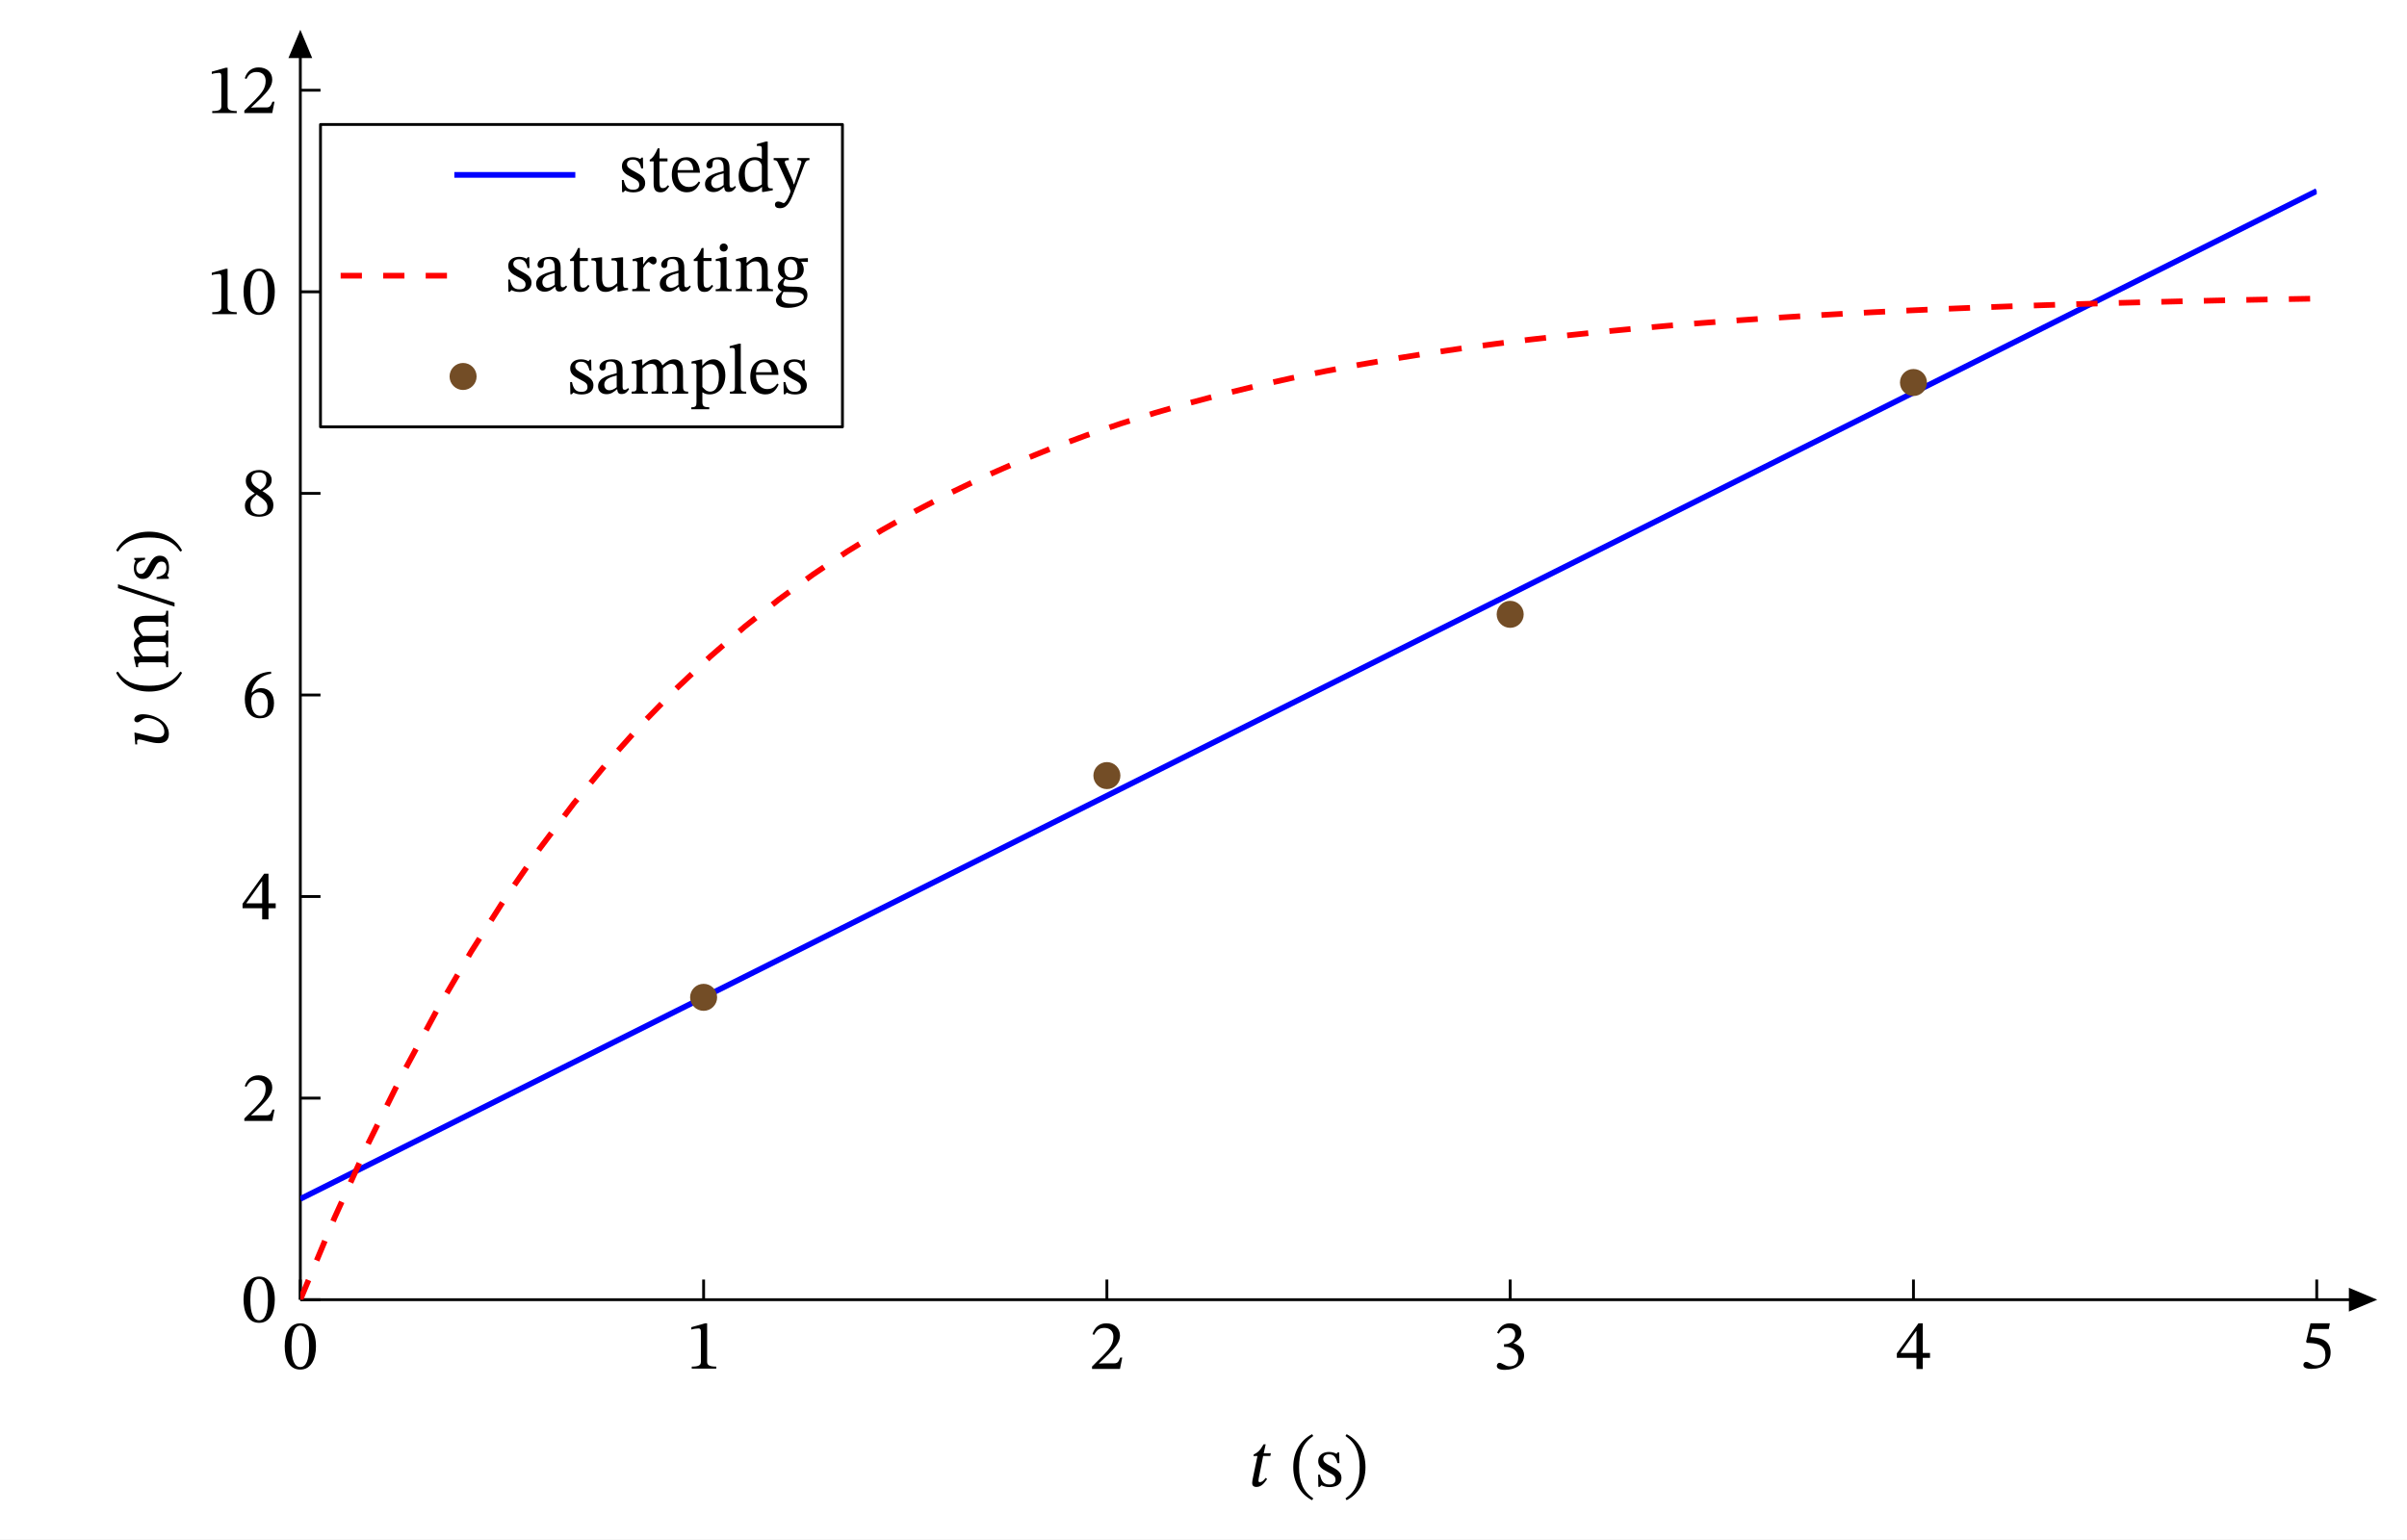
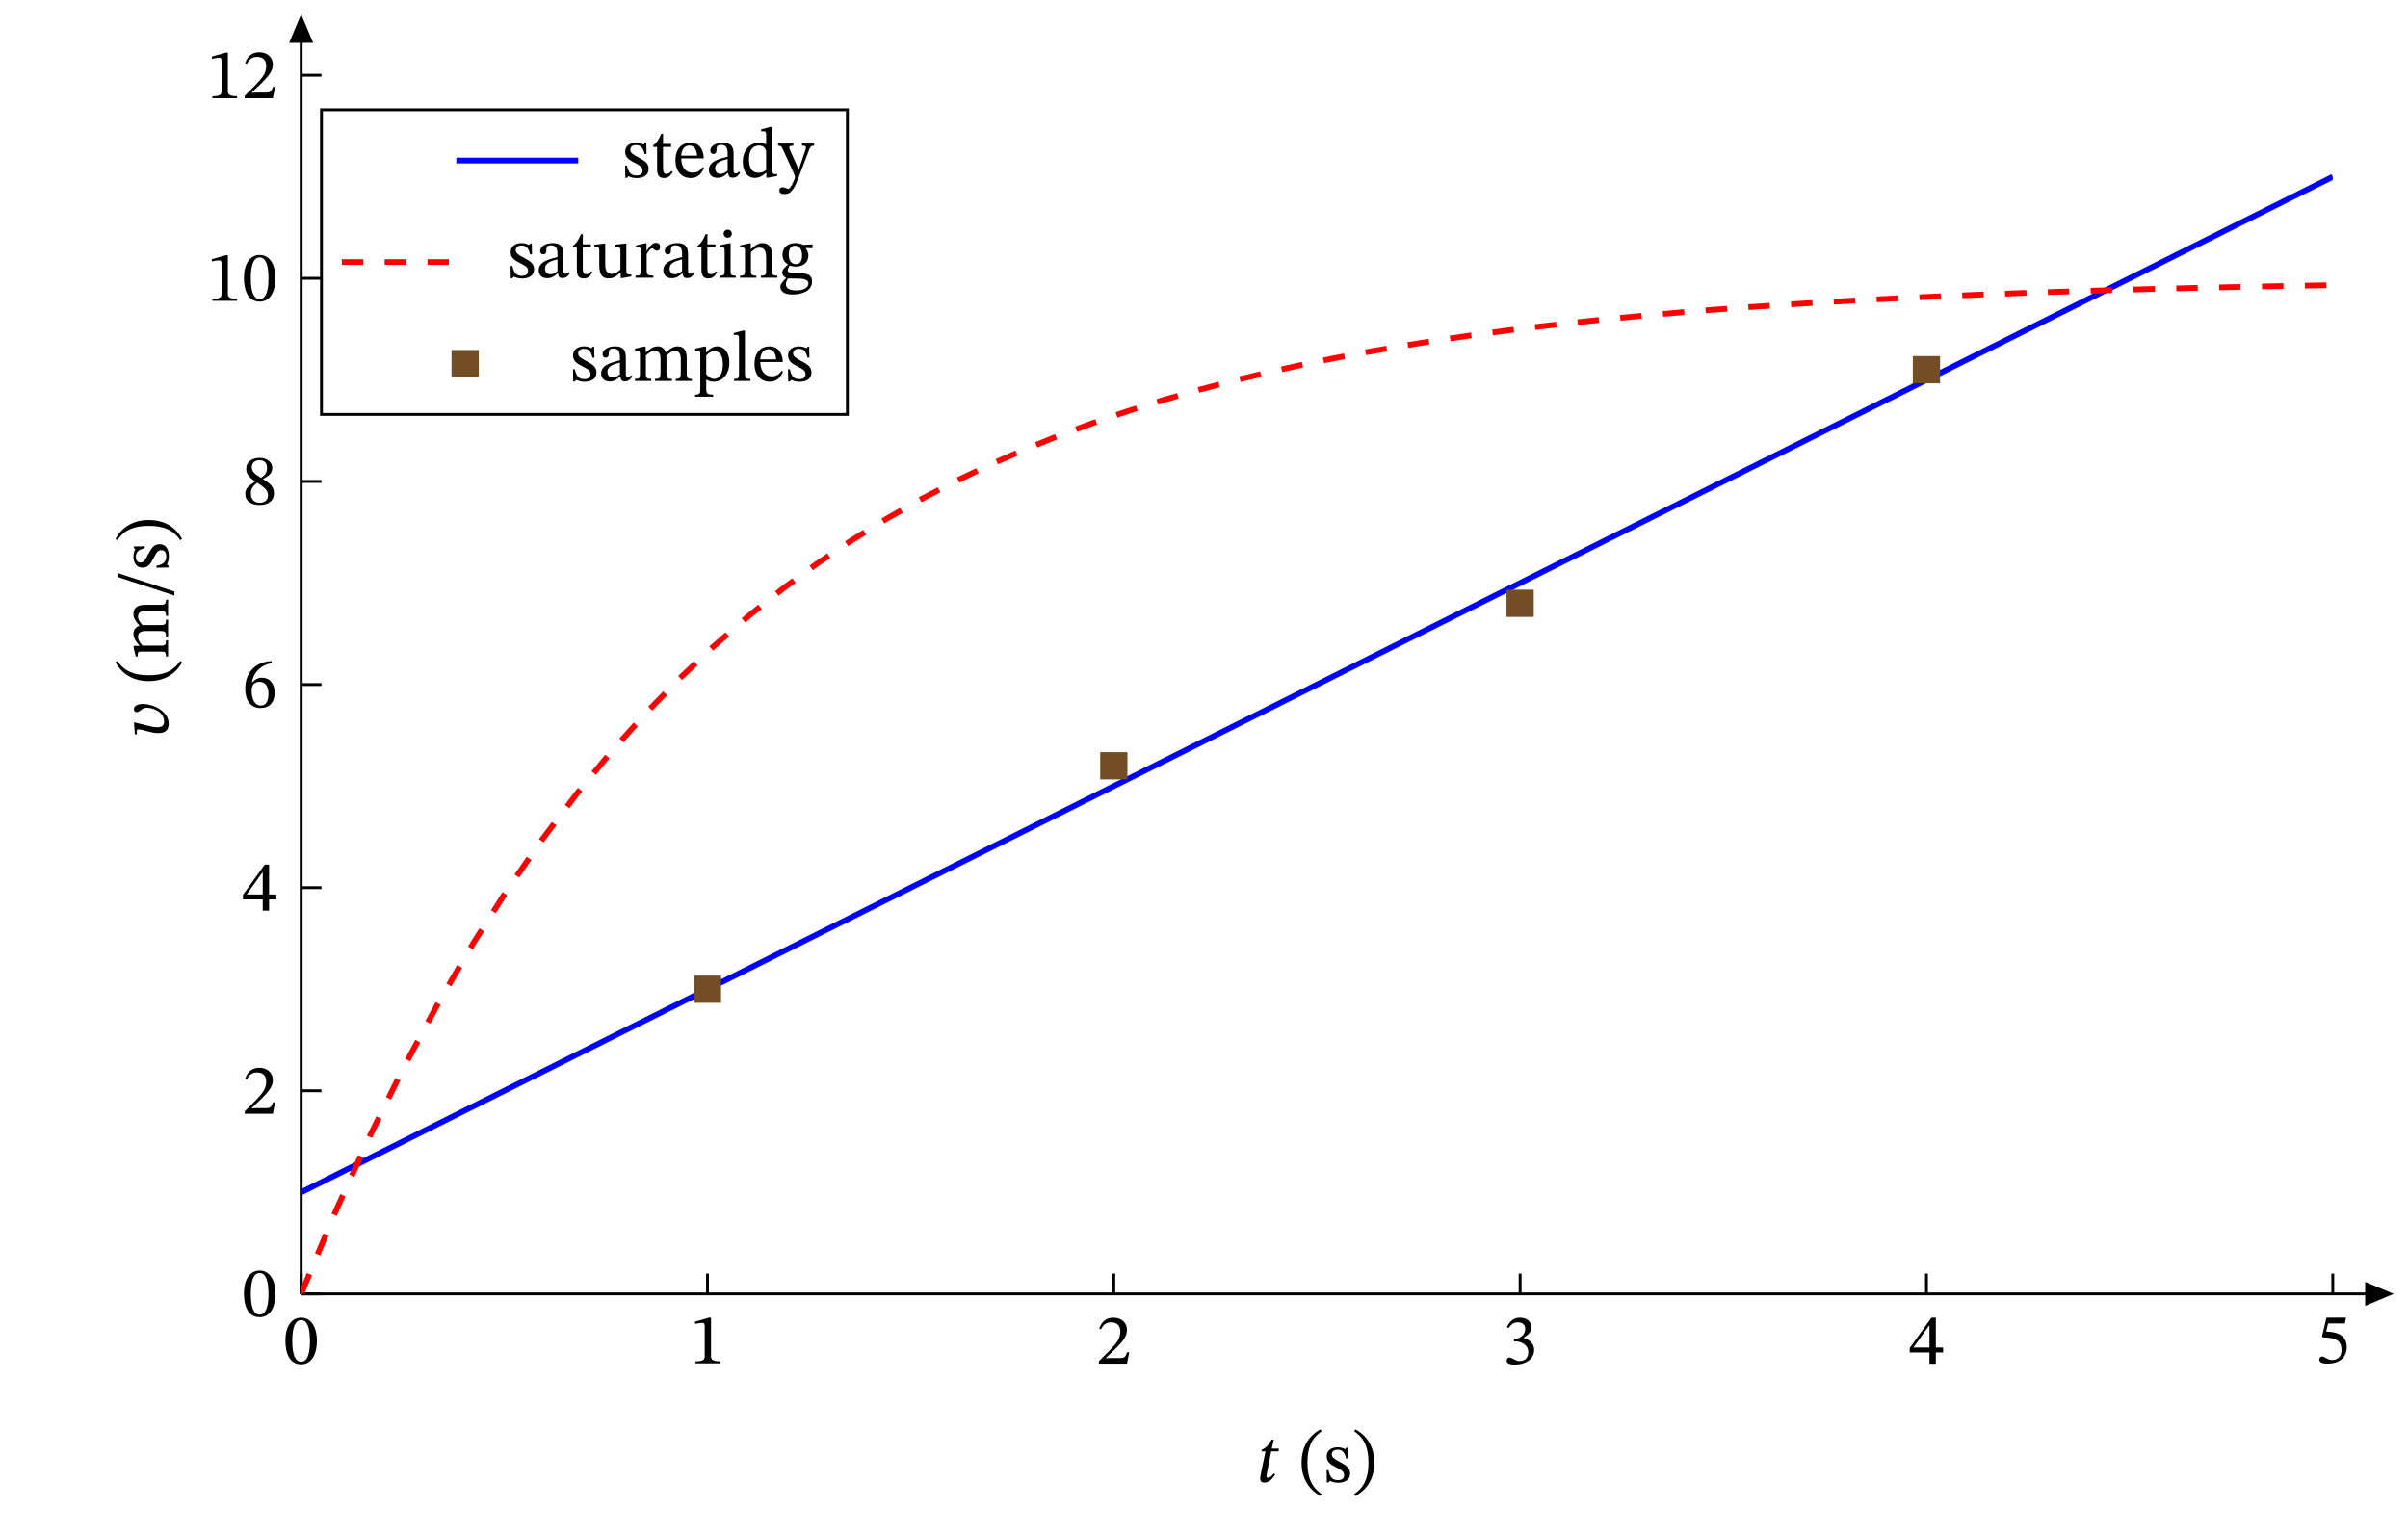
- <svg xmlns="http://www.w3.org/2000/svg" viewBox="-42.378 -183.452 339.641 217.288" width="339.641pt" height="217.288pt" role="img" aria-labelledby="tr-title">
-   <rect x="-42.378" y="-183.452" width="339.641" height="217.288" fill="#ffffff" />
+ <svg xmlns="http://www.w3.org/2000/svg" viewBox="-42.02 -180.575 335.981 214.085" width="335.981pt" height="214.085pt" role="img" aria-labelledby="tr-title">
+   <rect x="-42.02" y="-180.575" width="335.981" height="214.085" fill="#ffffff" />
  <defs>
    <clipPath id="tr-c1">
-       <path d="M0 0 L284.528 0 L284.528 -170.717 L0 -170.717 Z" />
+       <path d="M0 0 L283.465 0 L283.465 -170.079 L0 -170.079 Z" />
    </clipPath>
    <path id="tr-g1137" d="M468 317 C468 523 378 642 249 642 C104 642 27 510 27 320 C27 143 86 -11 247 -11 C404 -11 468 146 468 317 Z M371 311 C371 119 326 25 247 25 C167 25 123 121 123 315 C123 513 167 608 246 608 C328 608 371 514 371 311 Z" />
    <path id="tr-g1138" d="M426 0 L426 28 C334 28 297 46 297 95 L297 639 L268 639 L74 584 L74 551 C105 561 156 567 176 567 C201 567 209 553 209 518 L209 95 C209 45 174 28 80 28 L80 0 Z" />
    <path id="tr-g1139" d="M464 160 L435 160 C412 100 399 79 346 79 L207 79 L137 76 L137 81 L269 206 C375 313 432 382 432 471 C432 576 353 644 240 644 C143 644 75 588 44 491 L68 481 C105 556 149 579 214 579 C291 579 339 531 339 456 C339 351 289 288 190 186 L38 34 L38 0 L432 0 Z" />
    <path id="tr-g1140" d="M86 498 C120 551 157 579 217 579 C279 579 319 545 319 486 C319 405 248 350 180 350 L161 350 L161 312 L181 312 C277 312 362 253 362 164 C362 66 301 37 238 37 C214 37 200 41 157 63 C122 81 114 86 98 86 C72 86 59 63 59 42 C59 16 81 -13 171 -13 C317 -13 444 57 444 194 C444 283 377 336 297 361 L297 364 C360 404 405 441 405 510 C405 586 346 644 244 644 C162 644 100 598 63 511 Z" />
    <path id="tr-g1141" d="M481 158 L481 227 L379 227 L379 645 L318 645 L13 221 L13 158 L290 158 L290 0 L379 0 L379 158 Z M290 227 L68 227 L68 231 L286 536 L290 536 Z" />
    <path id="tr-g1142" d="M417 549 L433 630 L159 630 L97 369 L109 354 C123 354 128 354 154 352 C292 345 370 304 370 179 C370 75 307 37 236 37 C172 37 139 86 99 86 C74 86 59 66 59 43 C59 6 97 -13 174 -13 C333 -13 443 65 443 219 C443 376 320 423 202 432 L155 435 L182 549 Z" />
    <path id="tr-g1143" d="M415 646 C200 637 45 498 45 257 C45 110 110 -12 259 -12 C385 -12 457 67 457 203 C457 334 386 413 277 413 C225 413 188 391 147 351 L140 352 C165 498 277 596 417 617 Z M370 195 C370 68 330 23 263 23 C176 23 135 112 135 236 C135 323 189 355 247 355 C330 355 370 285 370 195 Z" />
    <path id="tr-g1145" d="M448 150 C448 230 412 278 295 349 L295 352 C388 403 424 436 424 509 C424 588 348 647 249 647 C139 647 59 590 59 499 C59 431 81 390 183 319 L183 316 C90 254 46 222 46 142 C46 40 130 -12 246 -12 C365 -12 448 45 448 150 Z M213 300 C334 222 364 185 364 121 C364 53 312 19 250 19 C174 19 124 60 124 150 C124 219 156 254 213 300 Z M350 511 C350 447 330 408 264 368 C175 422 137 458 137 517 C137 578 179 614 247 614 C311 614 350 577 350 511 Z" />
    <path id="tr-g3347" d="M317 467 L216 467 L244 593 L214 593 C164 506 139 482 75 449 L71 428 L128 428 L60 101 C58 91 53 61 53 44 C53 13 72 -9 114 -9 C193 -9 235 65 264 104 L244 119 C209 74 188 59 159 59 C145 59 142 69 142 80 C142 97 149 130 149 130 L208 428 L309 428 Z" />
    <path id="tr-g1064" d="M45 270 C45 47 150 -112 311 -196 L327 -170 C181 -71 127 66 127 270 C127 474 181 611 327 710 L311 736 C150 652 45 493 45 270 Z" />
    <path id="tr-g274" d="M39 164 L42 -8 L63 -8 L84 15 L86 15 C112 4 142 -11 200 -11 C290 -11 368 25 368 119 C368 193 319 230 228 278 C144 321 111 346 111 385 C111 430 146 451 192 451 C253 451 290 422 312 327 L339 327 L336 480 L316 480 L299 459 L298 459 C273 471 243 485 193 485 C107 485 40 441 40 359 C40 285 81 250 172 204 C265 158 284 139 284 92 C284 45 248 26 198 26 C124 26 86 61 65 164 Z" />
    <path id="tr-g1065" d="M312 270 C312 493 207 652 46 736 L30 710 C176 611 230 474 230 270 C230 66 176 -71 30 -170 L46 -196 C207 -112 312 47 312 270 Z" />
    <path id="tr-g3350" d="M200 476 L53 465 L53 437 C53 437 83 440 99 440 C117 440 123 426 123 409 C123 389 116 365 113 354 L93 278 C82 236 71 183 71 135 C71 58 100 -9 200 -9 C380 -9 479 206 479 358 C479 429 448 479 403 479 C382 479 365 464 365 437 C365 393 426 369 426 299 C426 206 368 55 231 55 C170 55 153 99 153 151 C153 196 166 249 175 284 L222 476 Z" />
    <path id="tr-g268" d="M185 357 C214 384 258 421 310 421 C356 421 390 399 390 314 L390 116 C390 46 384 29 313 29 L313 0 L550 0 L550 29 C478 29 473 47 473 116 L473 359 C506 387 547 421 588 421 C635 421 674 399 674 308 L674 116 C674 55 671 29 603 29 L603 0 L829 0 L829 29 C760 29 757 53 757 116 L757 320 C757 441 706 485 628 485 C575 485 524 456 469 402 L465 402 C445 450 411 485 354 485 C286 485 240 448 186 401 L182 401 L182 482 L158 482 L33 453 L33 424 C33 424 45 426 60 426 C88 426 102 417 102 381 L102 101 C102 41 95 29 32 29 L32 0 L260 0 L260 29 C198 29 185 41 185 97 Z" />
    <path id="tr-g1060" d="M351 709 L296 709 L35 -89 L91 -89 Z" />
    <path id="tr-g275" d="M293 90 C268 62 255 49 223 49 C184 49 175 73 175 144 L175 426 L288 426 L288 468 L175 468 L176 610 L150 610 C114 525 84 478 37 449 L37 426 L92 426 L92 116 C92 26 121 -10 188 -10 C252 -10 273 20 312 74 Z" />
    <path id="tr-g259" d="M415 143 C383 101 352 65 271 65 C191 65 115 128 115 266 L431 266 C426 406 354 485 245 485 C128 485 34 405 34 238 C34 77 127 -10 247 -10 C350 -10 398 53 434 129 Z M114 303 C122 396 162 445 230 445 C301 445 334 377 337 303 Z" />
    <path id="tr-g255" d="M308 62 C314 18 324 -5 368 -5 C419 -5 443 16 476 64 L461 80 C447 65 433 55 414 55 C393 55 384 63 384 104 L384 331 C384 435 343 485 234 485 C125 485 58 431 58 375 C58 342 80 327 100 327 C128 327 144 342 144 373 C144 433 154 454 211 454 C271 454 301 421 301 334 L301 290 C215 263 38 237 38 105 C38 41 80 -7 157 -7 C221 -7 257 21 304 62 Z M301 92 C267 64 231 48 198 48 C155 48 126 79 126 129 C126 207 210 234 301 257 Z" />
    <path id="tr-g258" d="M514 18 L514 45 L493 45 C456 45 443 55 443 107 L443 706 L416 706 L290 671 L290 643 C290 643 307 645 316 645 C355 645 360 636 360 592 L360 461 C329 478 296 485 263 485 C137 485 33 384 33 219 C33 91 91 -8 204 -8 C270 -8 321 30 359 64 L363 64 L363 -5 L386 -5 Z M360 101 C325 77 298 64 251 64 C166 64 120 120 120 258 C120 384 177 445 261 445 C323 445 352 406 360 365 Z" />
    <path id="tr-g280" d="M493 473 L323 473 L323 444 C356 444 379 439 379 419 C379 412 376 401 374 394 L277 104 L270 104 L257 153 L159 373 C153 387 145 404 145 417 C145 434 157 443 202 443 L202 473 L-12 473 L-12 444 C24 444 38 431 48 408 L195 87 C207 60 225 18 225 5 C225 -24 165 -162 129 -162 C115 -162 86 -140 52 -140 C26 -140 6 -153 6 -183 C6 -221 36 -235 77 -235 C162 -235 210 -175 268 -22 L424 388 C438 427 453 444 493 444 Z" />
    <path id="tr-g276" d="M540 45 L530 45 C482 45 470 52 470 111 L470 478 L446 478 L306 463 L306 435 C370 435 387 430 387 377 L387 114 C347 79 315 54 264 54 C212 54 174 84 174 186 L174 478 L152 478 L23 463 L23 435 C77 434 91 430 91 376 L91 173 C91 37 139 -10 222 -10 C286 -10 333 20 386 72 L391 72 L391 -5 L413 -5 L540 18 Z" />
    <path id="tr-g273" d="M183 482 L159 482 L35 452 L35 424 C35 424 46 426 66 426 C102 426 102 408 102 372 L102 97 C102 41 95 29 29 29 L29 0 L279 0 L279 29 C204 29 185 39 185 102 L185 330 C209 370 241 412 264 412 C276 412 296 378 329 378 C351 378 373 394 373 432 C373 466 354 488 315 488 C267 488 237 453 186 379 L183 379 Z" />
    <path id="tr-g263" d="M257 28 C190 28 185 43 185 101 L185 482 L159 482 L33 454 L33 425 C33 425 44 427 58 427 C87 427 102 423 102 380 L102 101 C102 44 99 28 32 28 L32 0 L257 0 Z M145 673 C110 673 88 647 88 617 C88 586 111 560 145 560 C180 560 202 586 202 617 C202 647 180 673 145 673 Z" />
    <path id="tr-g269" d="M481 307 C481 422 438 485 347 485 C284 485 240 449 186 401 L182 401 L183 482 L160 482 L33 453 L33 424 C33 424 43 426 60 426 C87 426 102 418 102 382 L102 101 C102 45 99 28 32 28 L32 0 L261 0 L261 28 C189 28 185 45 185 101 L185 358 C215 385 252 421 306 421 C351 421 398 402 398 282 L398 101 C398 45 395 28 324 28 L324 0 L555 0 L555 28 C488 28 481 45 481 101 Z" />
    <path id="tr-g261" d="M128 184 C81 148 46 106 46 70 C46 42 68 15 102 -2 L102 -6 C48 -58 21 -92 21 -125 C21 -180 60 -235 191 -235 C317 -235 465 -189 465 -55 C465 60 369 64 243 64 C151 64 125 74 125 104 C125 121 141 157 151 171 C177 162 205 156 237 156 C342 156 414 215 414 308 C414 358 392 391 378 411 L378 416 L472 413 L472 467 L343 460 C343 460 298 485 232 485 C126 485 51 422 51 322 C51 257 80 214 128 186 Z M127 -10 C141 -10 160 -11 240 -12 C243 -12 246 -12 249 -12 C316 -13 414 -14 414 -83 C414 -126 367 -178 249 -178 C147 -178 99 -149 99 -91 C99 -70 106 -47 127 -10 Z M225 449 C289 449 325 395 325 314 C325 219 288 191 238 191 C173 191 139 240 139 326 C139 410 173 449 225 449 Z" />
    <path id="tr-g271" d="M176 482 L151 482 L25 454 L25 425 C25 425 44 427 57 427 C90 427 95 414 95 376 L95 -119 C95 -175 85 -192 22 -192 L22 -220 L275 -220 L275 -191 C197 -191 178 -178 178 -113 L178 18 L182 18 C211 -2 245 -10 283 -10 C403 -10 502 91 502 261 C502 392 433 485 334 485 C275 485 227 454 179 398 L176 398 Z M178 356 C197 381 240 417 293 417 C367 417 411 359 411 233 C411 94 358 29 288 29 C232 29 197 74 178 95 Z" />
    <path id="tr-g267" d="M260 29 C188 29 183 43 183 101 L183 706 L158 706 L26 671 L26 644 C26 644 41 646 58 646 C83 646 100 644 100 603 L100 101 C100 45 96 29 30 29 L30 0 L260 0 Z" />
  </defs>
-   <path d="M0 0 L289.663 0" fill="none" stroke="#000000" stroke-width="0.4" stroke-linejoin="round" />
-   <polygon points="293.063,0 289.063,-1.68 289.063,1.68" fill="#000000" />
-   <path d="M0 0 L0 -175.852" fill="none" stroke="#000000" stroke-width="0.4" stroke-linejoin="round" />
-   <polygon points="0,-179.252 -1.68,-175.252 1.68,-175.252" fill="#000000" />
-   <path d="M0 0 L0 -2.845" fill="none" stroke="#000000" stroke-width="0.4" stroke-linejoin="round" />
-   <g>
-     <g fill="#000000">
-       <use href="#tr-g1137" transform="translate(-2.475 9.753) scale(0.01 -0.01)" />
-     </g>
+   <path d="M0 0 L288.581 0" fill="none" stroke="#000000" stroke-width="0.399" stroke-miterlimit="10" />
+   <path d="M291.969 0 L287.983 -1.674 L287.983 1.674 Z" fill="#000000" />
+   <path d="M0 0 L0 -175.195" fill="none" stroke="#000000" stroke-width="0.399" stroke-miterlimit="10" />
+   <path d="M0 -178.583 L-1.674 -174.598 L1.674 -174.598 Z" fill="#000000" />
+   <path d="M0 0 L0 -2.835" fill="none" stroke="#000000" stroke-width="0.399" stroke-miterlimit="10" />
+   <g transform="translate(-2.466 9.717)" fill="#000000">
+     <use href="#tr-g1137" transform="translate(0 0) scale(0.00996 -0.00996)" />
  </g>
-   <path d="M56.906 0 L56.906 -2.845" fill="none" stroke="#000000" stroke-width="0.4" stroke-linejoin="round" />
-   <g>
-     <g fill="#000000">
-       <use href="#tr-g1138" transform="translate(54.431 9.723) scale(0.01 -0.01)" />
-     </g>
+   <path d="M56.693 0 L56.693 -2.835" fill="none" stroke="#000000" stroke-width="0.399" stroke-miterlimit="10" />
+   <g transform="translate(54.227 9.687)" fill="#000000">
+     <use href="#tr-g1138" transform="translate(0 0) scale(0.00996 -0.00996)" />
  </g>
-   <path d="M113.811 0 L113.811 -2.845" fill="none" stroke="#000000" stroke-width="0.4" stroke-linejoin="round" />
-   <g>
-     <g fill="#000000">
-       <use href="#tr-g1139" transform="translate(111.336 9.773) scale(0.01 -0.01)" />
-     </g>
+   <path d="M113.386 0 L113.386 -2.835" fill="none" stroke="#000000" stroke-width="0.399" stroke-miterlimit="10" />
+   <g transform="translate(110.92 9.737)" fill="#000000">
+     <use href="#tr-g1139" transform="translate(0 0) scale(0.00996 -0.00996)" />
  </g>
-   <path d="M170.717 0 L170.717 -2.845" fill="none" stroke="#000000" stroke-width="0.4" stroke-linejoin="round" />
-   <g>
-     <g fill="#000000">
-       <use href="#tr-g1140" transform="translate(168.242 9.773) scale(0.01 -0.01)" />
-     </g>
+   <path d="M170.079 0 L170.079 -2.835" fill="none" stroke="#000000" stroke-width="0.399" stroke-miterlimit="10" />
+   <g transform="translate(167.613 9.737)" fill="#000000">
+     <use href="#tr-g1140" transform="translate(0 0) scale(0.00996 -0.00996)" />
  </g>
-   <path d="M227.622 0 L227.622 -2.845" fill="none" stroke="#000000" stroke-width="0.4" stroke-linejoin="round" />
-   <g>
-     <g fill="#000000">
-       <use href="#tr-g1141" transform="translate(225.147 9.783) scale(0.01 -0.01)" />
-     </g>
+   <path d="M226.772 0 L226.772 -2.835" fill="none" stroke="#000000" stroke-width="0.399" stroke-miterlimit="10" />
+   <g transform="translate(224.306 9.747)" fill="#000000">
+     <use href="#tr-g1141" transform="translate(0 0) scale(0.00996 -0.00996)" />
  </g>
-   <path d="M284.528 0 L284.528 -2.845" fill="none" stroke="#000000" stroke-width="0.4" stroke-linejoin="round" />
-   <g>
-     <g fill="#000000">
-       <use href="#tr-g1142" transform="translate(282.053 9.633) scale(0.01 -0.01)" />
-     </g>
+   <path d="M283.465 0 L283.465 -2.835" fill="none" stroke="#000000" stroke-width="0.399" stroke-miterlimit="10" />
+   <g transform="translate(280.999 9.597)" fill="#000000">
+     <use href="#tr-g1142" transform="translate(0 0) scale(0.00996 -0.00996)" />
  </g>
-   <path d="M0 0 L2.845 0" fill="none" stroke="#000000" stroke-width="0.4" stroke-linejoin="round" />
-   <g>
-     <g fill="#000000">
-       <use href="#tr-g1137" transform="translate(-8.283 3.155) scale(0.01 -0.01)" />
-     </g>
+   <path d="M0 0 L2.835 0" fill="none" stroke="#000000" stroke-width="0.399" stroke-miterlimit="10" />
+   <g transform="translate(-8.252 3.143)" fill="#000000">
+     <use href="#tr-g1137" transform="translate(0 0) scale(0.00996 -0.00996)" />
  </g>
-   <path d="M0 -28.453 L2.845 -28.453" fill="none" stroke="#000000" stroke-width="0.4" stroke-linejoin="round" />
-   <g>
-     <g fill="#000000">
-       <use href="#tr-g1139" transform="translate(-8.283 -25.233) scale(0.01 -0.01)" />
-     </g>
+   <path d="M0 -28.346 L2.835 -28.346" fill="none" stroke="#000000" stroke-width="0.399" stroke-miterlimit="10" />
+   <g transform="translate(-8.252 -25.138)" fill="#000000">
+     <use href="#tr-g1139" transform="translate(0 0) scale(0.00996 -0.00996)" />
  </g>
-   <path d="M0 -56.906 L2.845 -56.906" fill="none" stroke="#000000" stroke-width="0.4" stroke-linejoin="round" />
-   <g>
-     <g fill="#000000">
-       <use href="#tr-g1141" transform="translate(-8.283 -53.681) scale(0.01 -0.01)" />
-     </g>
+   <path d="M0 -56.693 L2.835 -56.693" fill="none" stroke="#000000" stroke-width="0.399" stroke-miterlimit="10" />
+   <g transform="translate(-8.252 -53.48)" fill="#000000">
+     <use href="#tr-g1141" transform="translate(0 0) scale(0.00996 -0.00996)" />
  </g>
-   <path d="M0 -85.358 L2.845 -85.358" fill="none" stroke="#000000" stroke-width="0.4" stroke-linejoin="round" />
-   <g>
-     <g fill="#000000">
-       <use href="#tr-g1143" transform="translate(-8.283 -82.188) scale(0.01 -0.01)" />
-     </g>
+   <path d="M0 -85.039 L2.835 -85.039" fill="none" stroke="#000000" stroke-width="0.399" stroke-miterlimit="10" />
+   <g transform="translate(-8.252 -81.881)" fill="#000000">
+     <use href="#tr-g1143" transform="translate(0 0) scale(0.00996 -0.00996)" />
  </g>
-   <path d="M0 -113.811 L2.845 -113.811" fill="none" stroke="#000000" stroke-width="0.4" stroke-linejoin="round" />
-   <g>
-     <g fill="#000000">
-       <use href="#tr-g1145" transform="translate(-8.283 -110.636) scale(0.01 -0.01)" />
-     </g>
+   <path d="M0 -113.386 L2.835 -113.386" fill="none" stroke="#000000" stroke-width="0.399" stroke-miterlimit="10" />
+   <g transform="translate(-8.252 -110.223)" fill="#000000">
+     <use href="#tr-g1145" transform="translate(0 0) scale(0.00996 -0.00996)" />
  </g>
-   <path d="M0 -142.264 L2.845 -142.264" fill="none" stroke="#000000" stroke-width="0.4" stroke-linejoin="round" />
-   <g>
-     <g fill="#000000">
-       <use href="#tr-g1138" transform="translate(-13.233 -139.109) scale(0.01 -0.01)" />
-       <use href="#tr-g1137" transform="translate(-8.283 -139.109) scale(0.01 -0.01)" />
-     </g>
+   <path d="M0 -141.732 L2.835 -141.732" fill="none" stroke="#000000" stroke-width="0.399" stroke-miterlimit="10" />
+   <g transform="translate(-13.184 -138.589)" fill="#000000">
+     <use href="#tr-g1138" transform="translate(0 0) scale(0.00996 -0.00996)" />
+     <use href="#tr-g1137" transform="translate(4.932 0) scale(0.00996 -0.00996)" />
  </g>
-   <path d="M0 -170.717 L2.845 -170.717" fill="none" stroke="#000000" stroke-width="0.4" stroke-linejoin="round" />
-   <g>
-     <g fill="#000000">
-       <use href="#tr-g1138" transform="translate(-13.233 -167.497) scale(0.01 -0.01)" />
-       <use href="#tr-g1139" transform="translate(-8.283 -167.497) scale(0.01 -0.01)" />
-     </g>
+   <path d="M0 -170.079 L2.835 -170.079" fill="none" stroke="#000000" stroke-width="0.399" stroke-miterlimit="10" />
+   <g transform="translate(-13.184 -166.871)" fill="#000000">
+     <use href="#tr-g1138" transform="translate(0 0) scale(0.00996 -0.00996)" />
+     <use href="#tr-g1139" transform="translate(4.932 0) scale(0.00996 -0.00996)" />
  </g>
-   <g>
-     <g fill="#000000">
-       <use href="#tr-g3347" transform="translate(133.779 26.342) scale(0.01 -0.01)" />
-       <use href="#tr-g1064" transform="translate(139.659 26.342) scale(0.01 -0.01)" />
-       <use href="#tr-g274" transform="translate(143.229 26.342) scale(0.01 -0.01)" />
-       <use href="#tr-g1065" transform="translate(147.179 26.342) scale(0.01 -0.01)" />
-     </g>
+   <g transform="translate(133.279 26.244)" fill="#000000">
+     <use href="#tr-g3347" transform="translate(0 0) scale(0.00996 -0.00996)" />
+     <use href="#tr-g1064" transform="translate(5.858 0) scale(0.00996 -0.00996)" />
+     <use href="#tr-g274" transform="translate(9.415 0) scale(0.00996 -0.00996)" />
+     <use href="#tr-g1065" transform="translate(13.35 0) scale(0.00996 -0.00996)" />
  </g>
-   <g transform="rotate(-90 -21.34 -93.352)">
-     <g fill="#000000">
-       <use href="#tr-g3350" transform="translate(-36.845 -90.652) scale(0.01 -0.01)" />
-       <use href="#tr-g1064" transform="translate(-29.305 -90.652) scale(0.01 -0.01)" />
-       <use href="#tr-g268" transform="translate(-25.735 -90.652) scale(0.01 -0.01)" />
-       <use href="#tr-g1060" transform="translate(-17.215 -90.652) scale(0.01 -0.01)" />
-       <use href="#tr-g274" transform="translate(-13.355 -90.652) scale(0.01 -0.01)" />
-       <use href="#tr-g1065" transform="translate(-9.405 -90.652) scale(0.01 -0.01)" />
-     </g>
+   <g transform="matrix(0 -1 1 0 -18.57 -77.556)" fill="#000000">
+     <use href="#tr-g3350" transform="translate(0 0) scale(0.00996 -0.00996)" />
+     <use href="#tr-g1064" transform="translate(7.512 0) scale(0.00996 -0.00996)" />
+     <use href="#tr-g268" transform="translate(11.068 0) scale(0.00996 -0.00996)" />
+     <use href="#tr-g1060" transform="translate(19.557 0) scale(0.00996 -0.00996)" />
+     <use href="#tr-g274" transform="translate(23.402 0) scale(0.00996 -0.00996)" />
+     <use href="#tr-g1065" transform="translate(27.337 0) scale(0.00996 -0.00996)" />
  </g>
  <g clip-path="url(#tr-c1)">
-     <path d="M0 -14.226 L4.823 -16.638 L9.645 -19.049 L14.468 -21.46 L19.29 -23.871 L24.113 -26.283 L28.935 -28.694 L33.758 -31.105 L38.58 -33.516 L43.403 -35.928 L48.225 -38.339 L53.048 -40.75 L57.87 -43.161 L62.693 -45.573 L67.515 -47.984 L72.338 -50.395 L77.16 -52.806 L81.983 -55.218 L86.805 -57.629 L91.628 -60.04 L96.45 -62.451 L101.273 -64.863 L106.095 -67.274 L110.918 -69.685 L115.74 -72.096 L120.563 -74.508 L125.385 -76.919 L130.208 -79.33 L135.03 -81.741 L139.853 -84.153 L144.675 -86.564 L149.498 -88.975 L154.32 -91.386 L159.143 -93.798 L163.965 -96.209 L168.788 -98.62 L173.61 -101.031 L178.433 -103.443 L183.255 -105.854 L188.078 -108.265 L192.9 -110.676 L197.723 -113.088 L202.545 -115.499 L207.368 -117.91 L212.19 -120.321 L217.013 -122.733 L221.835 -125.144 L226.658 -127.555 L231.48 -129.966 L236.303 -132.378 L241.125 -134.789 L245.948 -137.2 L250.77 -139.611 L255.593 -142.023 L260.415 -144.434 L265.238 -146.845 L270.06 -149.256 L274.883 -151.668 L279.705 -154.079 L284.528 -156.49" fill="none" stroke="#0000ff" stroke-width="0.8" stroke-linejoin="round" />
-     <path d="M0 0 L4.823 -11.56 L9.645 -22.18 L14.468 -31.937 L19.29 -40.902 L24.113 -49.138 L28.935 -56.705 L33.758 -63.657 L38.58 -70.044 L43.403 -75.912 L48.225 -81.303 L53.048 -86.257 L57.87 -90.807 L62.693 -94.988 L67.515 -98.83 L72.338 -102.359 L77.16 -105.601 L81.983 -108.58 L86.805 -111.317 L91.628 -113.832 L96.45 -116.142 L101.273 -118.265 L106.095 -120.215 L110.918 -122.006 L115.74 -123.652 L120.563 -125.164 L125.385 -126.554 L130.208 -127.83 L135.03 -129.003 L139.853 -130.081 L144.675 -131.071 L149.498 -131.98 L154.32 -132.816 L159.143 -133.583 L163.965 -134.289 L168.788 -134.937 L173.61 -135.532 L178.433 -136.079 L183.255 -136.582 L188.078 -137.043 L192.9 -137.467 L197.723 -137.857 L202.545 -138.215 L207.368 -138.544 L212.19 -138.846 L217.013 -139.124 L221.835 -139.379 L226.658 -139.614 L231.48 -139.829 L236.303 -140.027 L241.125 -140.209 L245.948 -140.376 L250.77 -140.529 L255.593 -140.67 L260.415 -140.799 L265.238 -140.918 L270.06 -141.028 L274.883 -141.128 L279.705 -141.22 L284.528 -141.305" fill="none" stroke="#ff0000" stroke-width="0.8" stroke-dasharray="3 3" stroke-linejoin="round" />
-     <g>
-       <path d="M58.613 -42.679 C58.613 -43.622 57.848 -44.386 56.906 -44.386 C55.963 -44.386 55.198 -43.622 55.198 -42.679 C55.198 -41.736 55.963 -40.972 56.906 -40.972 C57.848 -40.972 58.613 -41.736 58.613 -42.679 Z" fill="#734d26" />
-       <path d="M58.613 -42.679 C58.613 -43.622 57.848 -44.386 56.906 -44.386 C55.963 -44.386 55.198 -43.622 55.198 -42.679 C55.198 -41.736 55.963 -40.972 56.906 -40.972 C57.848 -40.972 58.613 -41.736 58.613 -42.679 Z" fill="none" stroke="#734d26" stroke-width="0.4" />
-     </g>
-     <g>
-       <path d="M115.518 -73.977 C115.518 -74.92 114.754 -75.684 113.811 -75.684 C112.868 -75.684 112.104 -74.92 112.104 -73.977 C112.104 -73.034 112.868 -72.27 113.811 -72.27 C114.754 -72.27 115.518 -73.034 115.518 -73.977 Z" fill="#734d26" />
-       <path d="M115.518 -73.977 C115.518 -74.92 114.754 -75.684 113.811 -75.684 C112.868 -75.684 112.104 -74.92 112.104 -73.977 C112.104 -73.034 112.868 -72.27 113.811 -72.27 C114.754 -72.27 115.518 -73.034 115.518 -73.977 Z" fill="none" stroke="#734d26" stroke-width="0.4" />
-     </g>
-     <g>
-       <path d="M172.424 -96.739 C172.424 -97.682 171.659 -98.447 170.717 -98.447 C169.774 -98.447 169.009 -97.682 169.009 -96.739 C169.009 -95.797 169.774 -95.032 170.717 -95.032 C171.659 -95.032 172.424 -95.797 172.424 -96.739 Z" fill="#734d26" />
-       <path d="M172.424 -96.739 C172.424 -97.682 171.659 -98.447 170.717 -98.447 C169.774 -98.447 169.009 -97.682 169.009 -96.739 C169.009 -95.797 169.774 -95.032 170.717 -95.032 C171.659 -95.032 172.424 -95.797 172.424 -96.739 Z" fill="none" stroke="#734d26" stroke-width="0.4" />
-     </g>
-     <g>
-       <path d="M229.329 -129.46 C229.329 -130.403 228.565 -131.167 227.622 -131.167 C226.679 -131.167 225.915 -130.403 225.915 -129.46 C225.915 -128.517 226.679 -127.753 227.622 -127.753 C228.565 -127.753 229.329 -128.517 229.329 -129.46 Z" fill="#734d26" />
-       <path d="M229.329 -129.46 C229.329 -130.403 228.565 -131.167 227.622 -131.167 C226.679 -131.167 225.915 -130.403 225.915 -129.46 C225.915 -128.517 226.679 -127.753 227.622 -127.753 C228.565 -127.753 229.329 -128.517 229.329 -129.46 Z" fill="none" stroke="#734d26" stroke-width="0.4" />
-     </g>
+     <path d="M0 -14.173 L4.804 -16.575 L9.609 -18.978 L14.413 -21.38 L19.218 -23.782 L24.022 -26.184 L28.827 -28.587 L33.631 -30.989 L38.436 -33.391 L43.24 -35.793 L48.045 -38.196 L52.849 -40.598 L57.654 -43 L62.458 -45.402 L67.263 -47.805 L72.067 -50.207 L76.872 -52.609 L81.676 -55.011 L86.481 -57.414 L91.285 -59.816 L96.09 -62.218 L100.894 -64.62 L105.699 -67.023 L110.503 -69.425 L115.308 -71.827 L120.112 -74.229 L124.917 -76.632 L129.721 -79.034 L134.526 -81.436 L139.33 -83.838 L144.135 -86.24 L148.939 -88.643 L153.743 -91.045 L158.548 -93.447 L163.352 -95.849 L168.157 -98.252 L172.961 -100.654 L177.766 -103.056 L182.57 -105.458 L187.375 -107.861 L192.179 -110.263 L196.984 -112.665 L201.788 -115.067 L206.593 -117.47 L211.397 -119.872 L216.202 -122.274 L221.006 -124.676 L225.811 -127.079 L230.615 -129.481 L235.42 -131.883 L240.224 -134.285 L245.029 -136.688 L249.833 -139.09 L254.638 -141.492 L259.442 -143.894 L264.247 -146.297 L269.051 -148.699 L273.856 -151.101 L278.66 -153.503 L283.465 -155.906" fill="none" stroke="#0000ff" stroke-width="0.797" stroke-miterlimit="10" />
+     <path d="M0 0 L4.804 -11.516 L9.609 -22.097 L14.413 -31.818 L19.218 -40.749 L24.022 -48.954 L28.827 -56.493 L33.631 -63.419 L38.436 -69.782 L43.24 -75.628 L48.045 -81 L52.849 -85.934 L57.654 -90.468 L62.458 -94.634 L67.263 -98.461 L72.067 -101.977 L76.872 -105.207 L81.676 -108.175 L86.481 -110.901 L91.285 -113.407 L96.09 -115.708 L100.894 -117.823 L105.699 -119.765 L110.503 -121.55 L115.308 -123.19 L120.112 -124.697 L124.917 -126.081 L129.721 -127.353 L134.526 -128.521 L139.33 -129.595 L144.135 -130.581 L148.939 -131.487 L153.743 -132.319 L158.548 -133.084 L163.352 -133.787 L168.157 -134.433 L172.961 -135.026 L177.766 -135.571 L182.57 -136.071 L187.375 -136.531 L192.179 -136.954 L196.984 -137.342 L201.788 -137.699 L206.593 -138.027 L211.397 -138.328 L216.202 -138.604 L221.006 -138.858 L225.811 -139.092 L230.615 -139.307 L235.42 -139.504 L240.224 -139.685 L245.029 -139.851 L249.833 -140.004 L254.638 -140.144 L259.442 -140.273 L264.247 -140.392 L269.051 -140.501 L273.856 -140.601 L278.66 -140.693 L283.465 -140.777" fill="none" stroke="#ff0000" stroke-width="0.797" stroke-dasharray="2.989 2.989" stroke-miterlimit="10" />
+     <path d="M54.992 -40.819 L58.394 -40.819 L58.394 -44.22 L54.992 -44.22 Z" fill="#734d26" stroke="#734d26" stroke-width="0.399" stroke-miterlimit="10" />
+     <path d="M111.685 -72 L115.087 -72 L115.087 -75.402 L111.685 -75.402 Z" fill="#734d26" stroke="#734d26" stroke-width="0.399" stroke-miterlimit="10" />
+     <path d="M168.378 -94.677 L171.78 -94.677 L171.78 -98.079 L168.378 -98.079 Z" fill="#734d26" stroke="#734d26" stroke-width="0.399" stroke-miterlimit="10" />
+     <path d="M225.071 -127.276 L228.472 -127.276 L228.472 -130.677 L225.071 -130.677 Z" fill="#734d26" stroke="#734d26" stroke-width="0.399" stroke-miterlimit="10" />
  </g>
-   <path d="M2.845 -123.2 L76.497 -123.2 L76.497 -165.88 L2.845 -165.88 Z" fill="#ffffff" />
-   <path d="M2.845 -123.2 L76.497 -123.2 L76.497 -165.88 L2.845 -165.88 Z" fill="none" stroke="#000000" stroke-width="0.4" stroke-linejoin="round" />
-   <g>
-     <g fill="#000000">
-       <use href="#tr-g274" transform="translate(44.981 -156.411) scale(0.01 -0.01)" />
-       <use href="#tr-g275" transform="translate(48.931 -156.411) scale(0.01 -0.01)" />
-       <use href="#tr-g259" transform="translate(52.081 -156.411) scale(0.01 -0.01)" />
-       <use href="#tr-g255" transform="translate(56.721 -156.411) scale(0.01 -0.01)" />
-       <use href="#tr-g258" transform="translate(61.521 -156.411) scale(0.01 -0.01)" />
-       <use href="#tr-g280" transform="translate(66.911 -156.411) scale(0.01 -0.01)" />
-     </g>
+   <path d="M2.835 -122.74 L76.211 -122.74 L76.211 -165.26 L2.835 -165.26 Z" fill="#ffffff" stroke="#000000" stroke-width="0.399" stroke-miterlimit="10" />
+   <g transform="translate(44.813 -155.827)" fill="#000000">
+     <use href="#tr-g274" transform="translate(0 0) scale(0.00996 -0.00996)" />
+     <use href="#tr-g275" transform="translate(3.935 0) scale(0.00996 -0.00996)" />
+     <use href="#tr-g259" transform="translate(7.073 0) scale(0.00996 -0.00996)" />
+     <use href="#tr-g255" transform="translate(11.696 0) scale(0.00996 -0.00996)" />
+     <use href="#tr-g258" transform="translate(16.478 0) scale(0.00996 -0.00996)" />
+     <use href="#tr-g280" transform="translate(21.848 0) scale(0.00996 -0.00996)" />
  </g>
-   <path d="M21.731 -158.766 L38.802 -158.766" fill="none" stroke="#0000ff" stroke-width="0.8" stroke-linejoin="round" />
-   <g>
-     <g fill="#000000">
-       <use href="#tr-g274" transform="translate(28.941 -142.35) scale(0.01 -0.01)" />
-       <use href="#tr-g255" transform="translate(32.891 -142.35) scale(0.01 -0.01)" />
-       <use href="#tr-g275" transform="translate(37.691 -142.35) scale(0.01 -0.01)" />
-       <use href="#tr-g276" transform="translate(40.841 -142.35) scale(0.01 -0.01)" />
-       <use href="#tr-g273" transform="translate(46.541 -142.35) scale(0.01 -0.01)" />
-       <use href="#tr-g255" transform="translate(50.341 -142.35) scale(0.01 -0.01)" />
-       <use href="#tr-g275" transform="translate(55.141 -142.35) scale(0.01 -0.01)" />
-       <use href="#tr-g263" transform="translate(58.291 -142.35) scale(0.01 -0.01)" />
-       <use href="#tr-g269" transform="translate(61.141 -142.35) scale(0.01 -0.01)" />
-       <use href="#tr-g261" transform="translate(66.901 -142.35) scale(0.01 -0.01)" />
-     </g>
+   <path d="M21.649 -158.173 L38.657 -158.173" fill="none" stroke="#0000ff" stroke-width="0.797" stroke-miterlimit="10" />
+   <g transform="translate(28.833 -141.818)" fill="#000000">
+     <use href="#tr-g274" transform="translate(0 0) scale(0.00996 -0.00996)" />
+     <use href="#tr-g255" transform="translate(3.935 0) scale(0.00996 -0.00996)" />
+     <use href="#tr-g275" transform="translate(8.717 0) scale(0.00996 -0.00996)" />
+     <use href="#tr-g276" transform="translate(11.856 0) scale(0.00996 -0.00996)" />
+     <use href="#tr-g273" transform="translate(17.534 0) scale(0.00996 -0.00996)" />
+     <use href="#tr-g255" transform="translate(21.32 0) scale(0.00996 -0.00996)" />
+     <use href="#tr-g275" transform="translate(26.102 0) scale(0.00996 -0.00996)" />
+     <use href="#tr-g263" transform="translate(29.24 0) scale(0.00996 -0.00996)" />
+     <use href="#tr-g269" transform="translate(32.08 0) scale(0.00996 -0.00996)" />
+     <use href="#tr-g261" transform="translate(37.818 0) scale(0.00996 -0.00996)" />
  </g>
-   <path d="M5.691 -144.54 L22.762 -144.54" fill="none" stroke="#ff0000" stroke-width="0.8" stroke-dasharray="3 3" stroke-linejoin="round" />
-   <g>
-     <g fill="#000000">
-       <use href="#tr-g274" transform="translate(37.681 -127.884) scale(0.01 -0.01)" />
-       <use href="#tr-g255" transform="translate(41.631 -127.884) scale(0.01 -0.01)" />
-       <use href="#tr-g268" transform="translate(46.431 -127.884) scale(0.01 -0.01)" />
-       <use href="#tr-g271" transform="translate(54.951 -127.884) scale(0.01 -0.01)" />
-       <use href="#tr-g267" transform="translate(60.321 -127.884) scale(0.01 -0.01)" />
-       <use href="#tr-g259" transform="translate(63.151 -127.884) scale(0.01 -0.01)" />
-       <use href="#tr-g274" transform="translate(67.791 -127.884) scale(0.01 -0.01)" />
-     </g>
+   <path d="M5.669 -144 L22.677 -144" fill="none" stroke="#ff0000" stroke-width="0.797" stroke-dasharray="2.989 2.989" stroke-miterlimit="10" />
+   <g transform="translate(37.54 -127.406)" fill="#000000">
+     <use href="#tr-g274" transform="translate(0 0) scale(0.00996 -0.00996)" />
+     <use href="#tr-g255" transform="translate(3.935 0) scale(0.00996 -0.00996)" />
+     <use href="#tr-g268" transform="translate(8.717 0) scale(0.00996 -0.00996)" />
+     <use href="#tr-g271" transform="translate(17.205 0) scale(0.00996 -0.00996)" />
+     <use href="#tr-g267" transform="translate(22.555 0) scale(0.00996 -0.00996)" />
+     <use href="#tr-g259" transform="translate(25.375 0) scale(0.00996 -0.00996)" />
+     <use href="#tr-g274" transform="translate(29.998 0) scale(0.00996 -0.00996)" />
  </g>
-   <g>
-     <path d="M24.674 -130.314 C24.674 -131.256 23.909 -132.021 22.966 -132.021 C22.024 -132.021 21.259 -131.256 21.259 -130.314 C21.259 -129.371 22.024 -128.606 22.966 -128.606 C23.909 -128.606 24.674 -129.371 24.674 -130.314 Z" fill="#734d26" />
-     <path d="M24.674 -130.314 C24.674 -131.256 23.909 -132.021 22.966 -132.021 C22.024 -132.021 21.259 -131.256 21.259 -130.314 C21.259 -129.371 22.024 -128.606 22.966 -128.606 C23.909 -128.606 24.674 -129.371 24.674 -130.314 Z" fill="none" stroke="#734d26" stroke-width="0.4" />
-   </g>
+   <path d="M21.18 -128.126 L24.581 -128.126 L24.581 -131.528 L21.18 -131.528 Z" fill="#734d26" stroke="#734d26" stroke-width="0.399" stroke-miterlimit="10" />
</svg>
